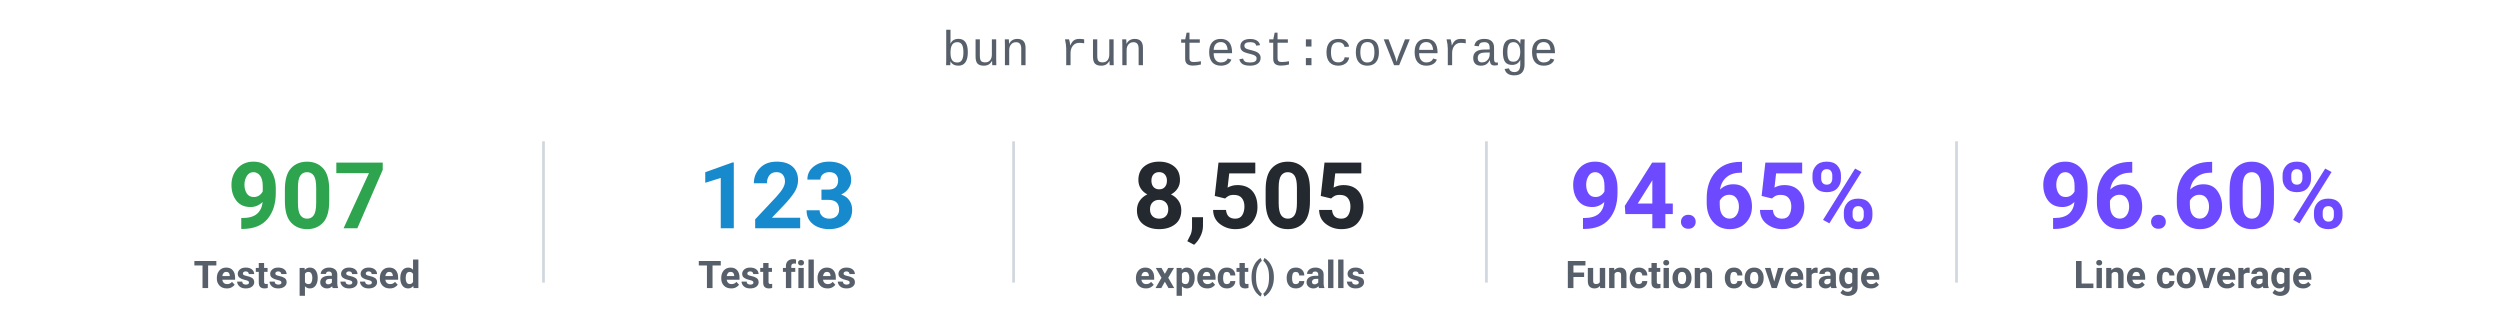
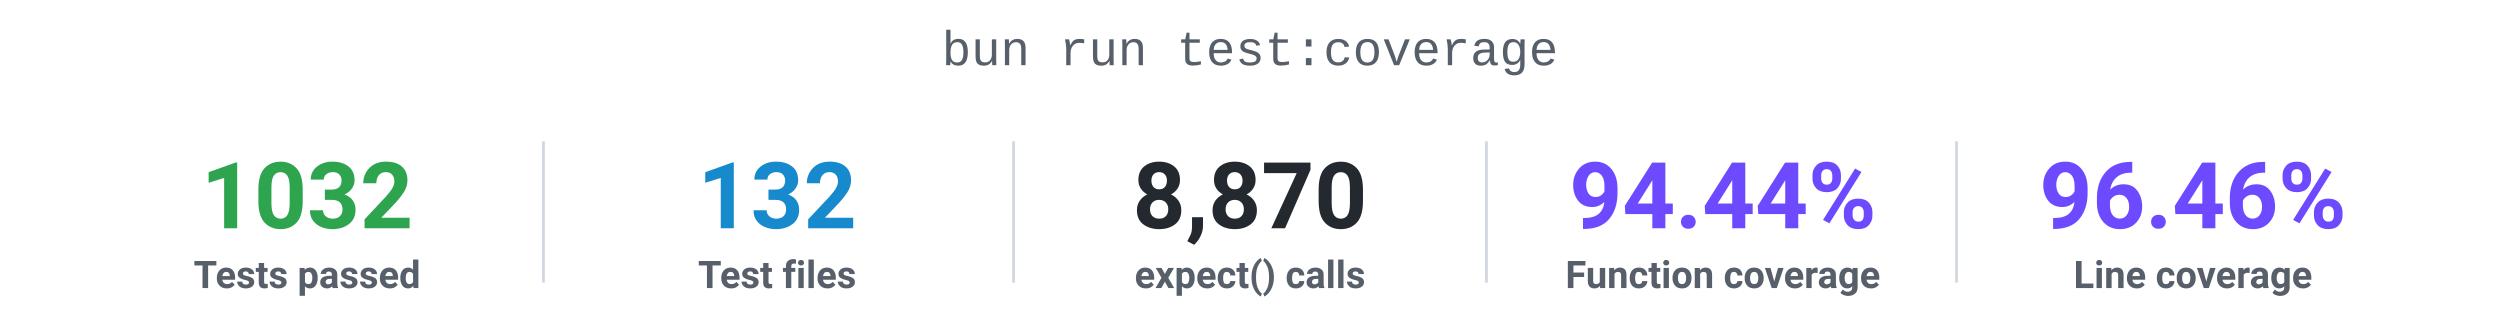
- <svg xmlns="http://www.w3.org/2000/svg" viewBox="0 0 920 122" width="920" height="122" role="img" aria-label="bun run test:coverage — 907 tests passed, 123 test files, 8,505 expect() calls, 94.65% function coverage, 96.60% line coverage">
+ <svg xmlns="http://www.w3.org/2000/svg" viewBox="0 0 920 122" width="920" height="122" role="img" aria-label="bun run test:coverage — 1032 tests passed, 132 test files, 8,870 expect() calls, 94.44% function coverage, 96.46% line coverage">
  <style>
    .cmd { font-family: ui-monospace, SFMono-Regular, 'SF Mono', Menlo, Consolas, 'Liberation Mono', monospace; font-weight: 500; font-size: 18px; }
    .val { font-family: system-ui, -apple-system, BlinkMacSystemFont, 'Segoe UI', Roboto, sans-serif; font-weight: 700; font-size: 34px; }
    .lbl { font-family: system-ui, -apple-system, BlinkMacSystemFont, 'Segoe UI', Roboto, sans-serif; font-weight: 600; font-size: 14px; }
  </style>
  <text x="460" y="24" text-anchor="middle" class="cmd" fill="#57606a">bun run test:coverage</text>
  <line x1="200" y1="52" x2="200" y2="104" stroke="#d0d7de" stroke-width="1" />
  <line x1="373" y1="52" x2="373" y2="104" stroke="#d0d7de" stroke-width="1" />
  <line x1="547" y1="52" x2="547" y2="104" stroke="#d0d7de" stroke-width="1" />
  <line x1="720" y1="52" x2="720" y2="104" stroke="#d0d7de" stroke-width="1" />
-   <text x="113" y="84" text-anchor="middle" class="val" fill="#2ea44f">907</text>
+   <text x="113" y="84" text-anchor="middle" class="val" fill="#2ea44f">1032</text>
  <text x="113" y="106" text-anchor="middle" class="lbl" fill="#57606a">Tests passed</text>
-   <text x="286" y="84" text-anchor="middle" class="val" fill="#1789cd">123</text>
+   <text x="286" y="84" text-anchor="middle" class="val" fill="#1789cd">132</text>
  <text x="286" y="106" text-anchor="middle" class="lbl" fill="#57606a">Test files</text>
-   <text x="460" y="84" text-anchor="middle" class="val" fill="#24292f">8,505</text>
+   <text x="460" y="84" text-anchor="middle" class="val" fill="#24292f">8,870</text>
  <text x="460" y="106" text-anchor="middle" class="lbl" fill="#57606a">expect() calls</text>
-   <text x="634" y="84" text-anchor="middle" class="val" fill="#6d4aff">94.65%</text>
+   <text x="634" y="84" text-anchor="middle" class="val" fill="#6d4aff">94.44%</text>
  <text x="634" y="106" text-anchor="middle" class="lbl" fill="#57606a">Function coverage</text>
-   <text x="807" y="84" text-anchor="middle" class="val" fill="#6d4aff">96.60%</text>
+   <text x="807" y="84" text-anchor="middle" class="val" fill="#6d4aff">96.46%</text>
  <text x="807" y="106" text-anchor="middle" class="lbl" fill="#57606a">Line coverage</text>
</svg>
